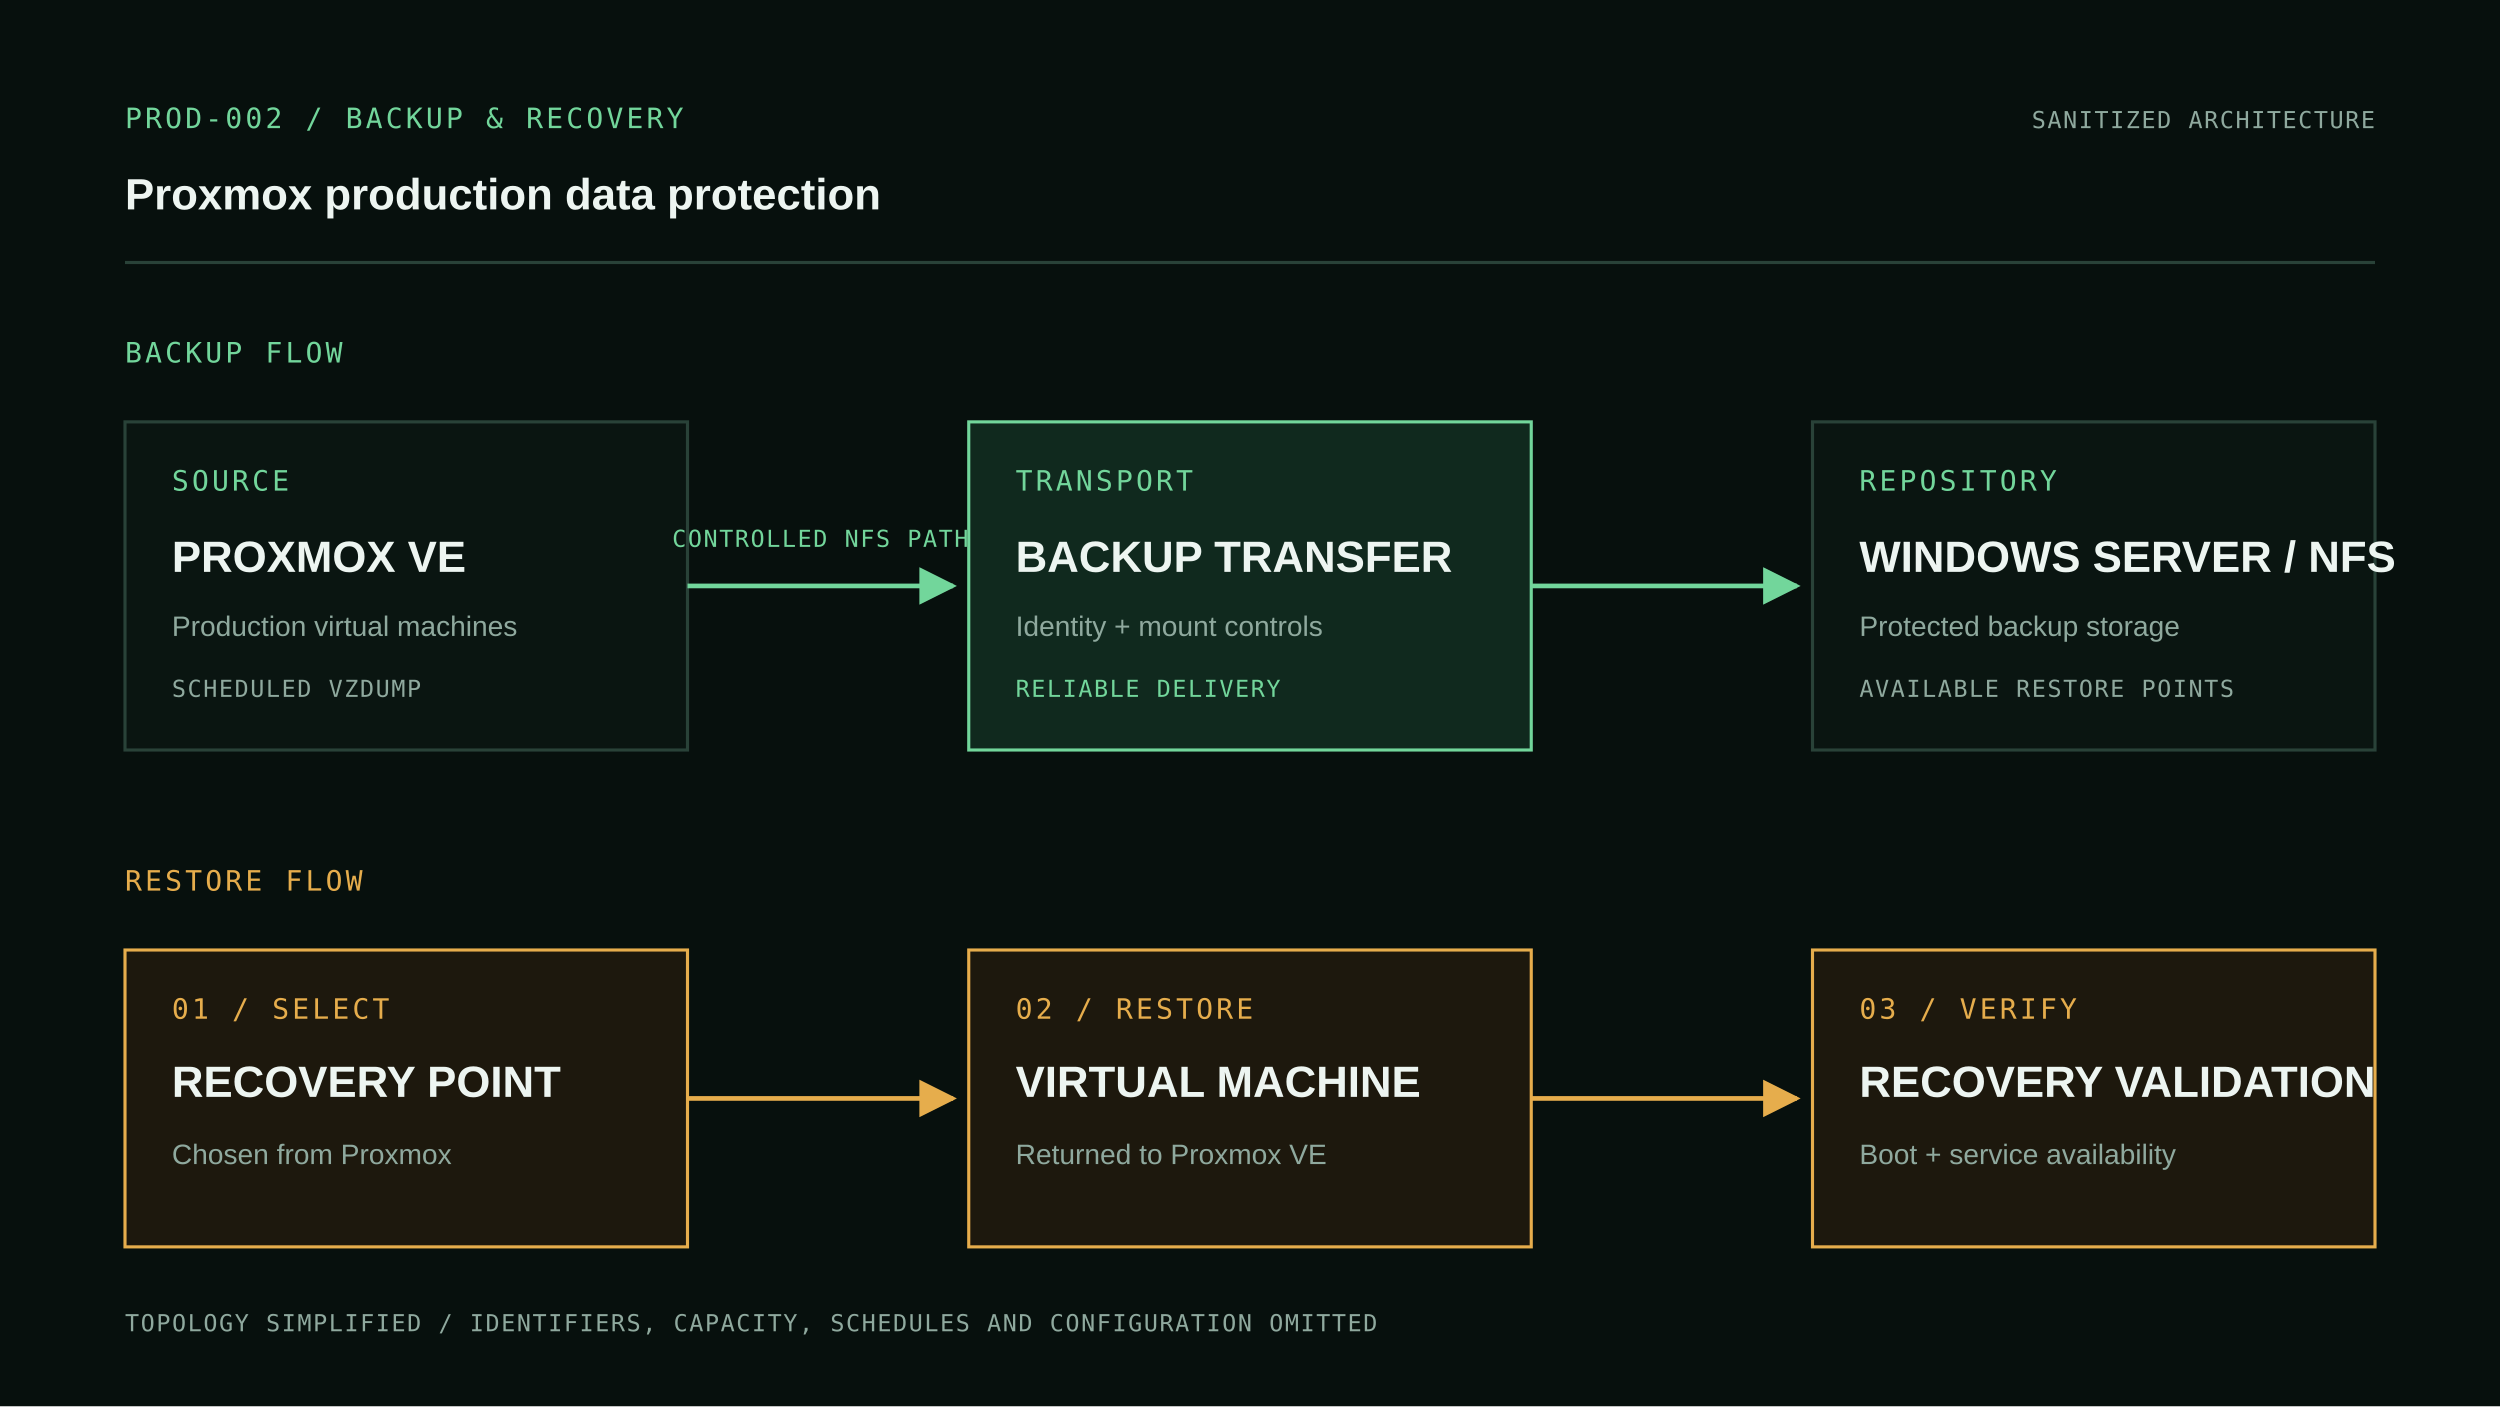
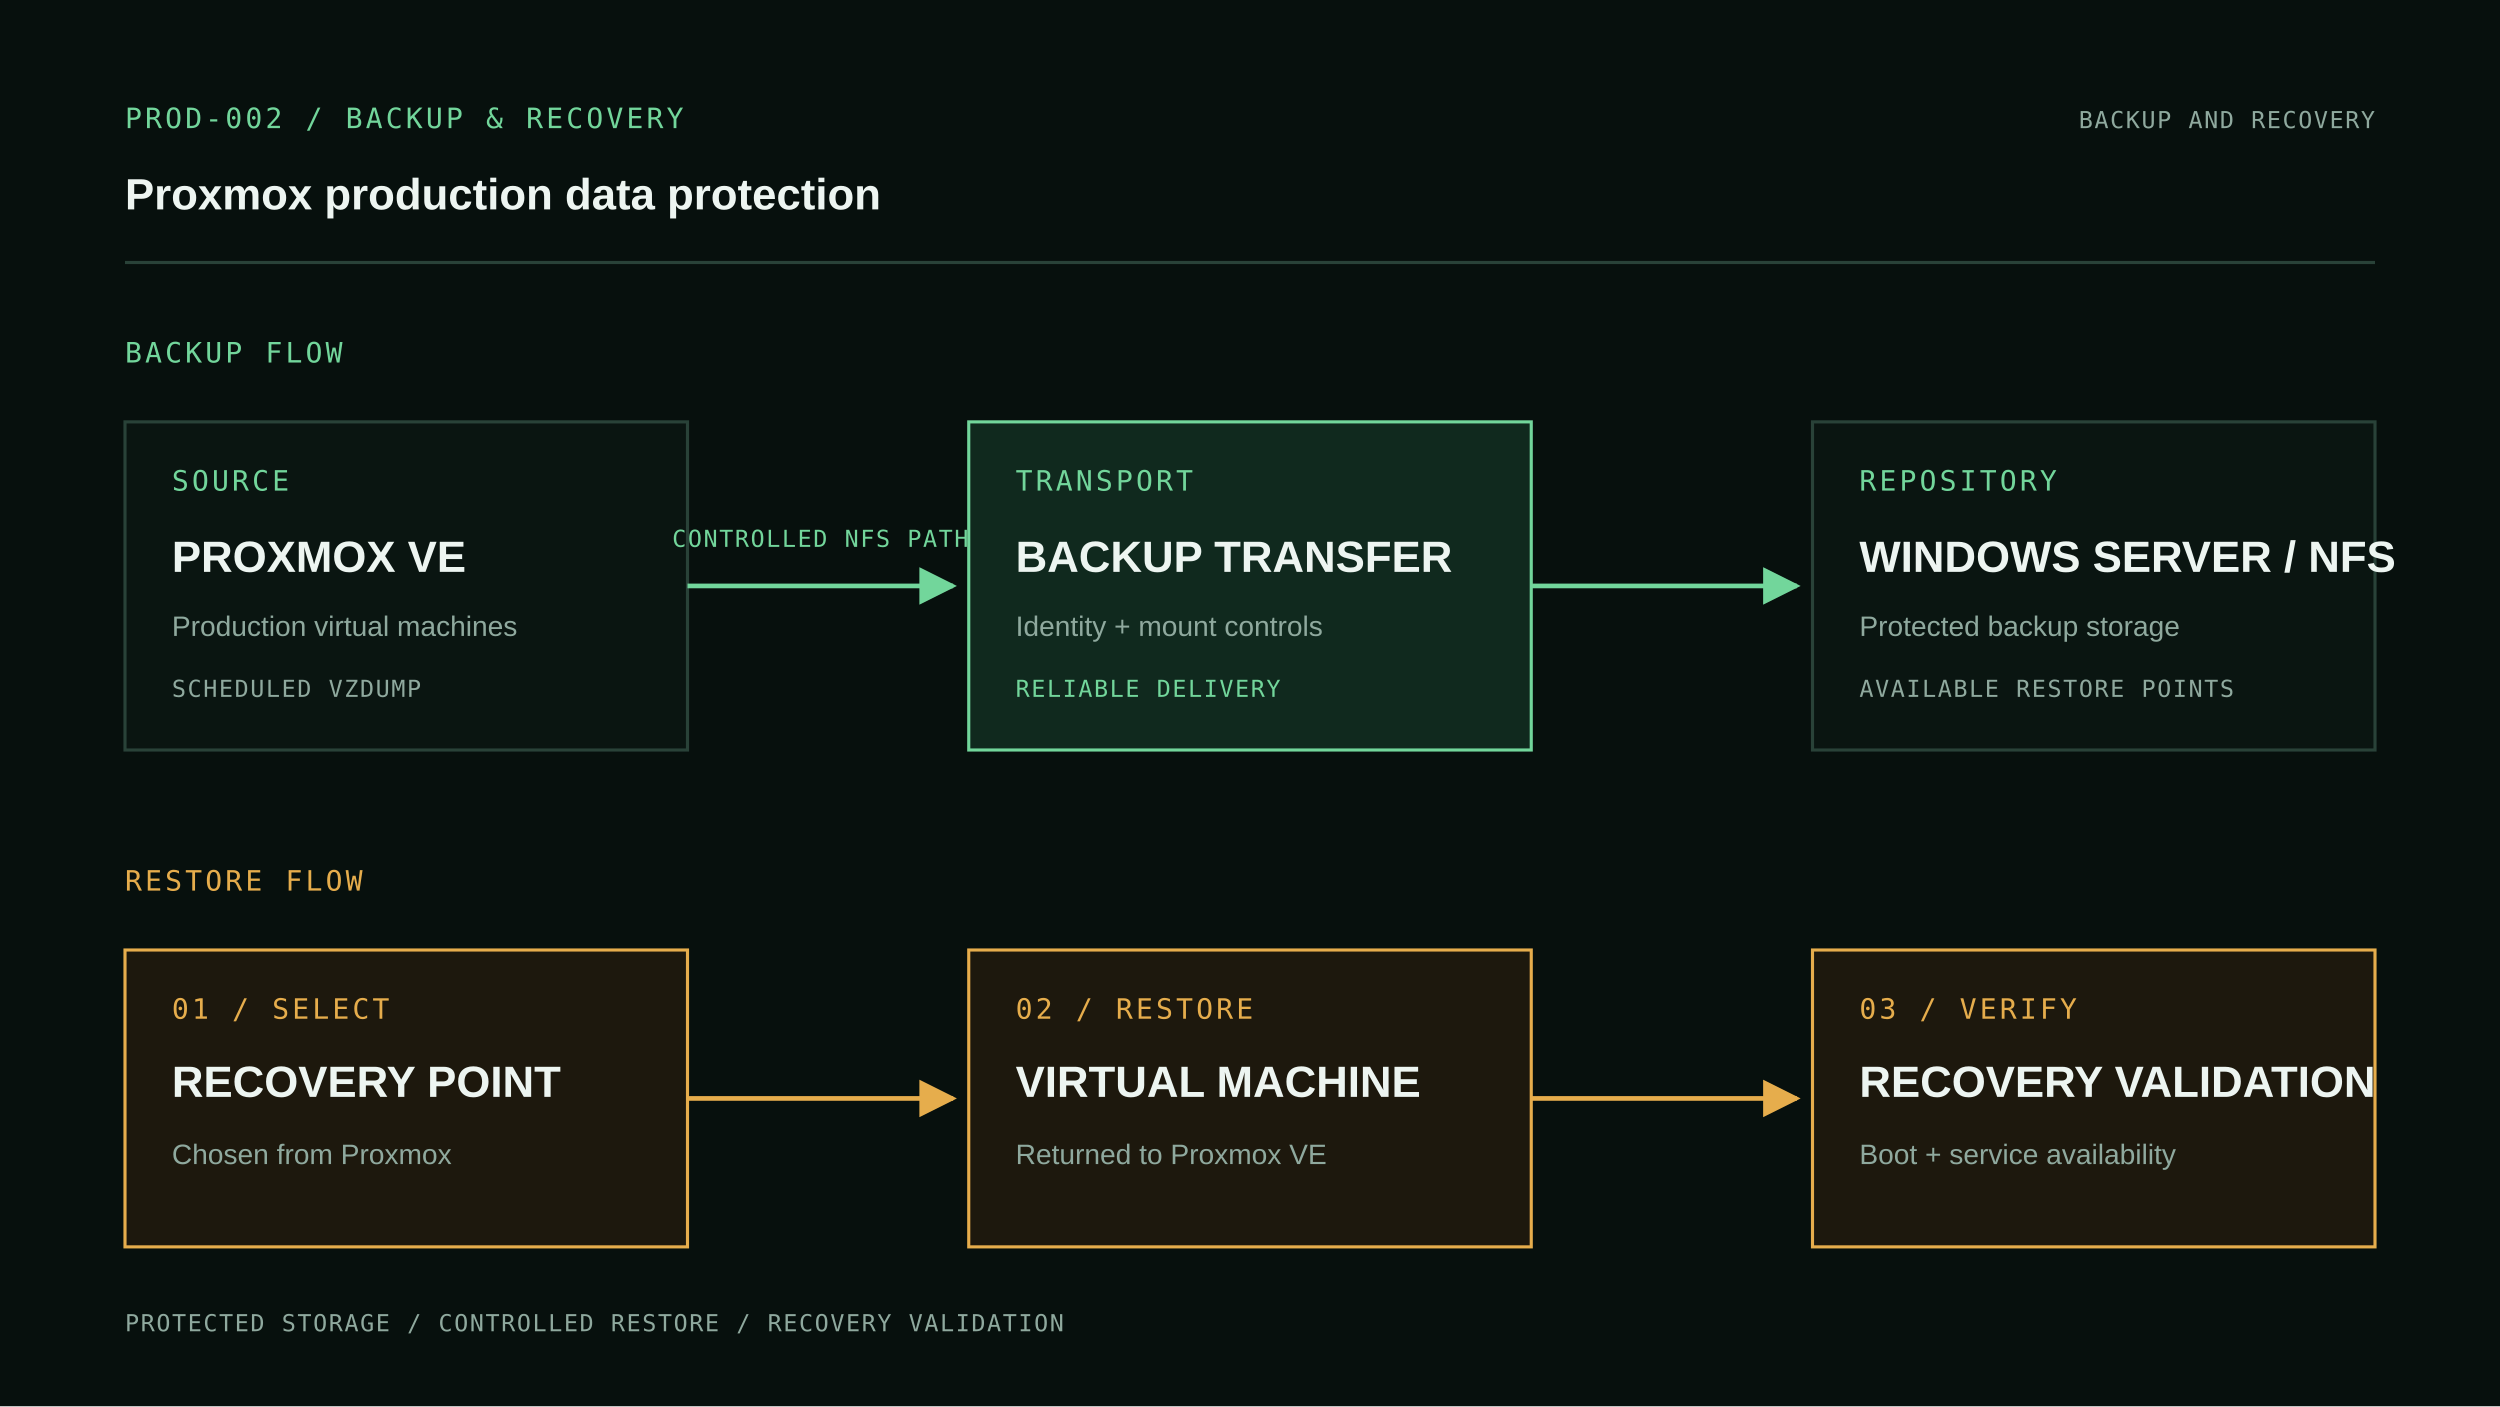
<svg xmlns="http://www.w3.org/2000/svg" viewBox="0 0 1600 900" role="img" aria-labelledby="title desc">
  <defs>
    <style>
      .bg{fill:#07100d}.panel{fill:#0a1511;stroke:#294238;stroke-width:2}.accent{fill:#10291e;stroke:#72d69b;stroke-width:2}.restore{fill:#1d180d;stroke:#e6ad4c;stroke-width:2}.rule{stroke:#294238;stroke-width:2}.backup{stroke:#72d69b;stroke-width:3;fill:none}.recover{stroke:#e6ad4c;stroke-width:3;fill:none}.muted{fill:#8fa99e}.main{fill:#edf5f1}.green{fill:#72d69b}.amber{fill:#e6ad4c}.label{font:500 18px ui-monospace,monospace;letter-spacing:2px}.title{font:600 28px Arial,sans-serif}.copy{font:400 18px Arial,sans-serif}.small{font:500 15px ui-monospace,monospace;letter-spacing:1px}
    </style>
    <marker id="ga" viewBox="0 0 10 10" refX="9" refY="5" markerWidth="8" markerHeight="8" orient="auto">
      <path d="M0 0l10 5-10 5z" fill="#72d69b" />
    </marker>
    <marker id="aa" viewBox="0 0 10 10" refX="9" refY="5" markerWidth="8" markerHeight="8" orient="auto">
      <path d="M0 0l10 5-10 5z" fill="#e6ad4c" />
    </marker>
  </defs>
  <rect class="bg" width="1600" height="900" />
  <text x="80" y="82" class="label green">PROD-002 / BACKUP &amp; RECOVERY</text>
  <text x="80" y="134" class="title main">Proxmox production data protection</text>
-   <text x="1520" y="82" text-anchor="end" class="small muted">SANITIZED ARCHITECTURE</text>
+   <text x="1520" y="82" text-anchor="end" class="small muted">BACKUP AND RECOVERY</text>
  <line x1="80" y1="168" x2="1520" y2="168" class="rule" />
  <text x="80" y="232" class="label green">BACKUP FLOW</text>
  <g transform="translate(80 270)">
    <rect class="panel" width="360" height="210" />
    <text x="30" y="44" class="label green">SOURCE</text>
    <text x="30" y="96" class="title main">PROXMOX VE</text>
    <text x="30" y="137" class="copy muted">Production virtual machines</text>
    <text x="30" y="176" class="small muted">SCHEDULED VZDUMP</text>
  </g>
  <path d="M440 375H610" class="backup" marker-end="url(#ga)" />
  <text x="525" y="350" text-anchor="middle" class="small green">CONTROLLED NFS PATH</text>
  <g transform="translate(620 270)">
    <rect class="accent" width="360" height="210" />
    <text x="30" y="44" class="label green">TRANSPORT</text>
    <text x="30" y="96" class="title main">BACKUP TRANSFER</text>
    <text x="30" y="137" class="copy muted">Identity + mount controls</text>
    <text x="30" y="176" class="small green">RELIABLE DELIVERY</text>
  </g>
  <path d="M980 375H1150" class="backup" marker-end="url(#ga)" />
  <g transform="translate(1160 270)">
    <rect class="panel" width="360" height="210" />
    <text x="30" y="44" class="label green">REPOSITORY</text>
    <text x="30" y="96" class="title main">WINDOWS SERVER / NFS</text>
    <text x="30" y="137" class="copy muted">Protected backup storage</text>
    <text x="30" y="176" class="small muted">AVAILABLE RESTORE POINTS</text>
  </g>
  <text x="80" y="570" class="label amber">RESTORE FLOW</text>
  <g transform="translate(80 608)">
    <rect class="restore" width="360" height="190" />
    <text x="30" y="44" class="label amber">01 / SELECT</text>
    <text x="30" y="94" class="title main">RECOVERY POINT</text>
    <text x="30" y="137" class="copy muted">Chosen from Proxmox</text>
  </g>
  <path d="M440 703H610" class="recover" marker-end="url(#aa)" />
  <g transform="translate(620 608)">
    <rect class="restore" width="360" height="190" />
    <text x="30" y="44" class="label amber">02 / RESTORE</text>
    <text x="30" y="94" class="title main">VIRTUAL MACHINE</text>
    <text x="30" y="137" class="copy muted">Returned to Proxmox VE</text>
  </g>
  <path d="M980 703H1150" class="recover" marker-end="url(#aa)" />
  <g transform="translate(1160 608)">
    <rect class="restore" width="360" height="190" />
    <text x="30" y="44" class="label amber">03 / VERIFY</text>
    <text x="30" y="94" class="title main">RECOVERY VALIDATION</text>
    <text x="30" y="137" class="copy muted">Boot + service availability</text>
  </g>
-   <text x="80" y="852" class="small muted">TOPOLOGY SIMPLIFIED / IDENTIFIERS, CAPACITY, SCHEDULES AND CONFIGURATION OMITTED</text>
+   <text x="80" y="852" class="small muted">PROTECTED STORAGE / CONTROLLED RESTORE / RECOVERY VALIDATION</text>
</svg>
